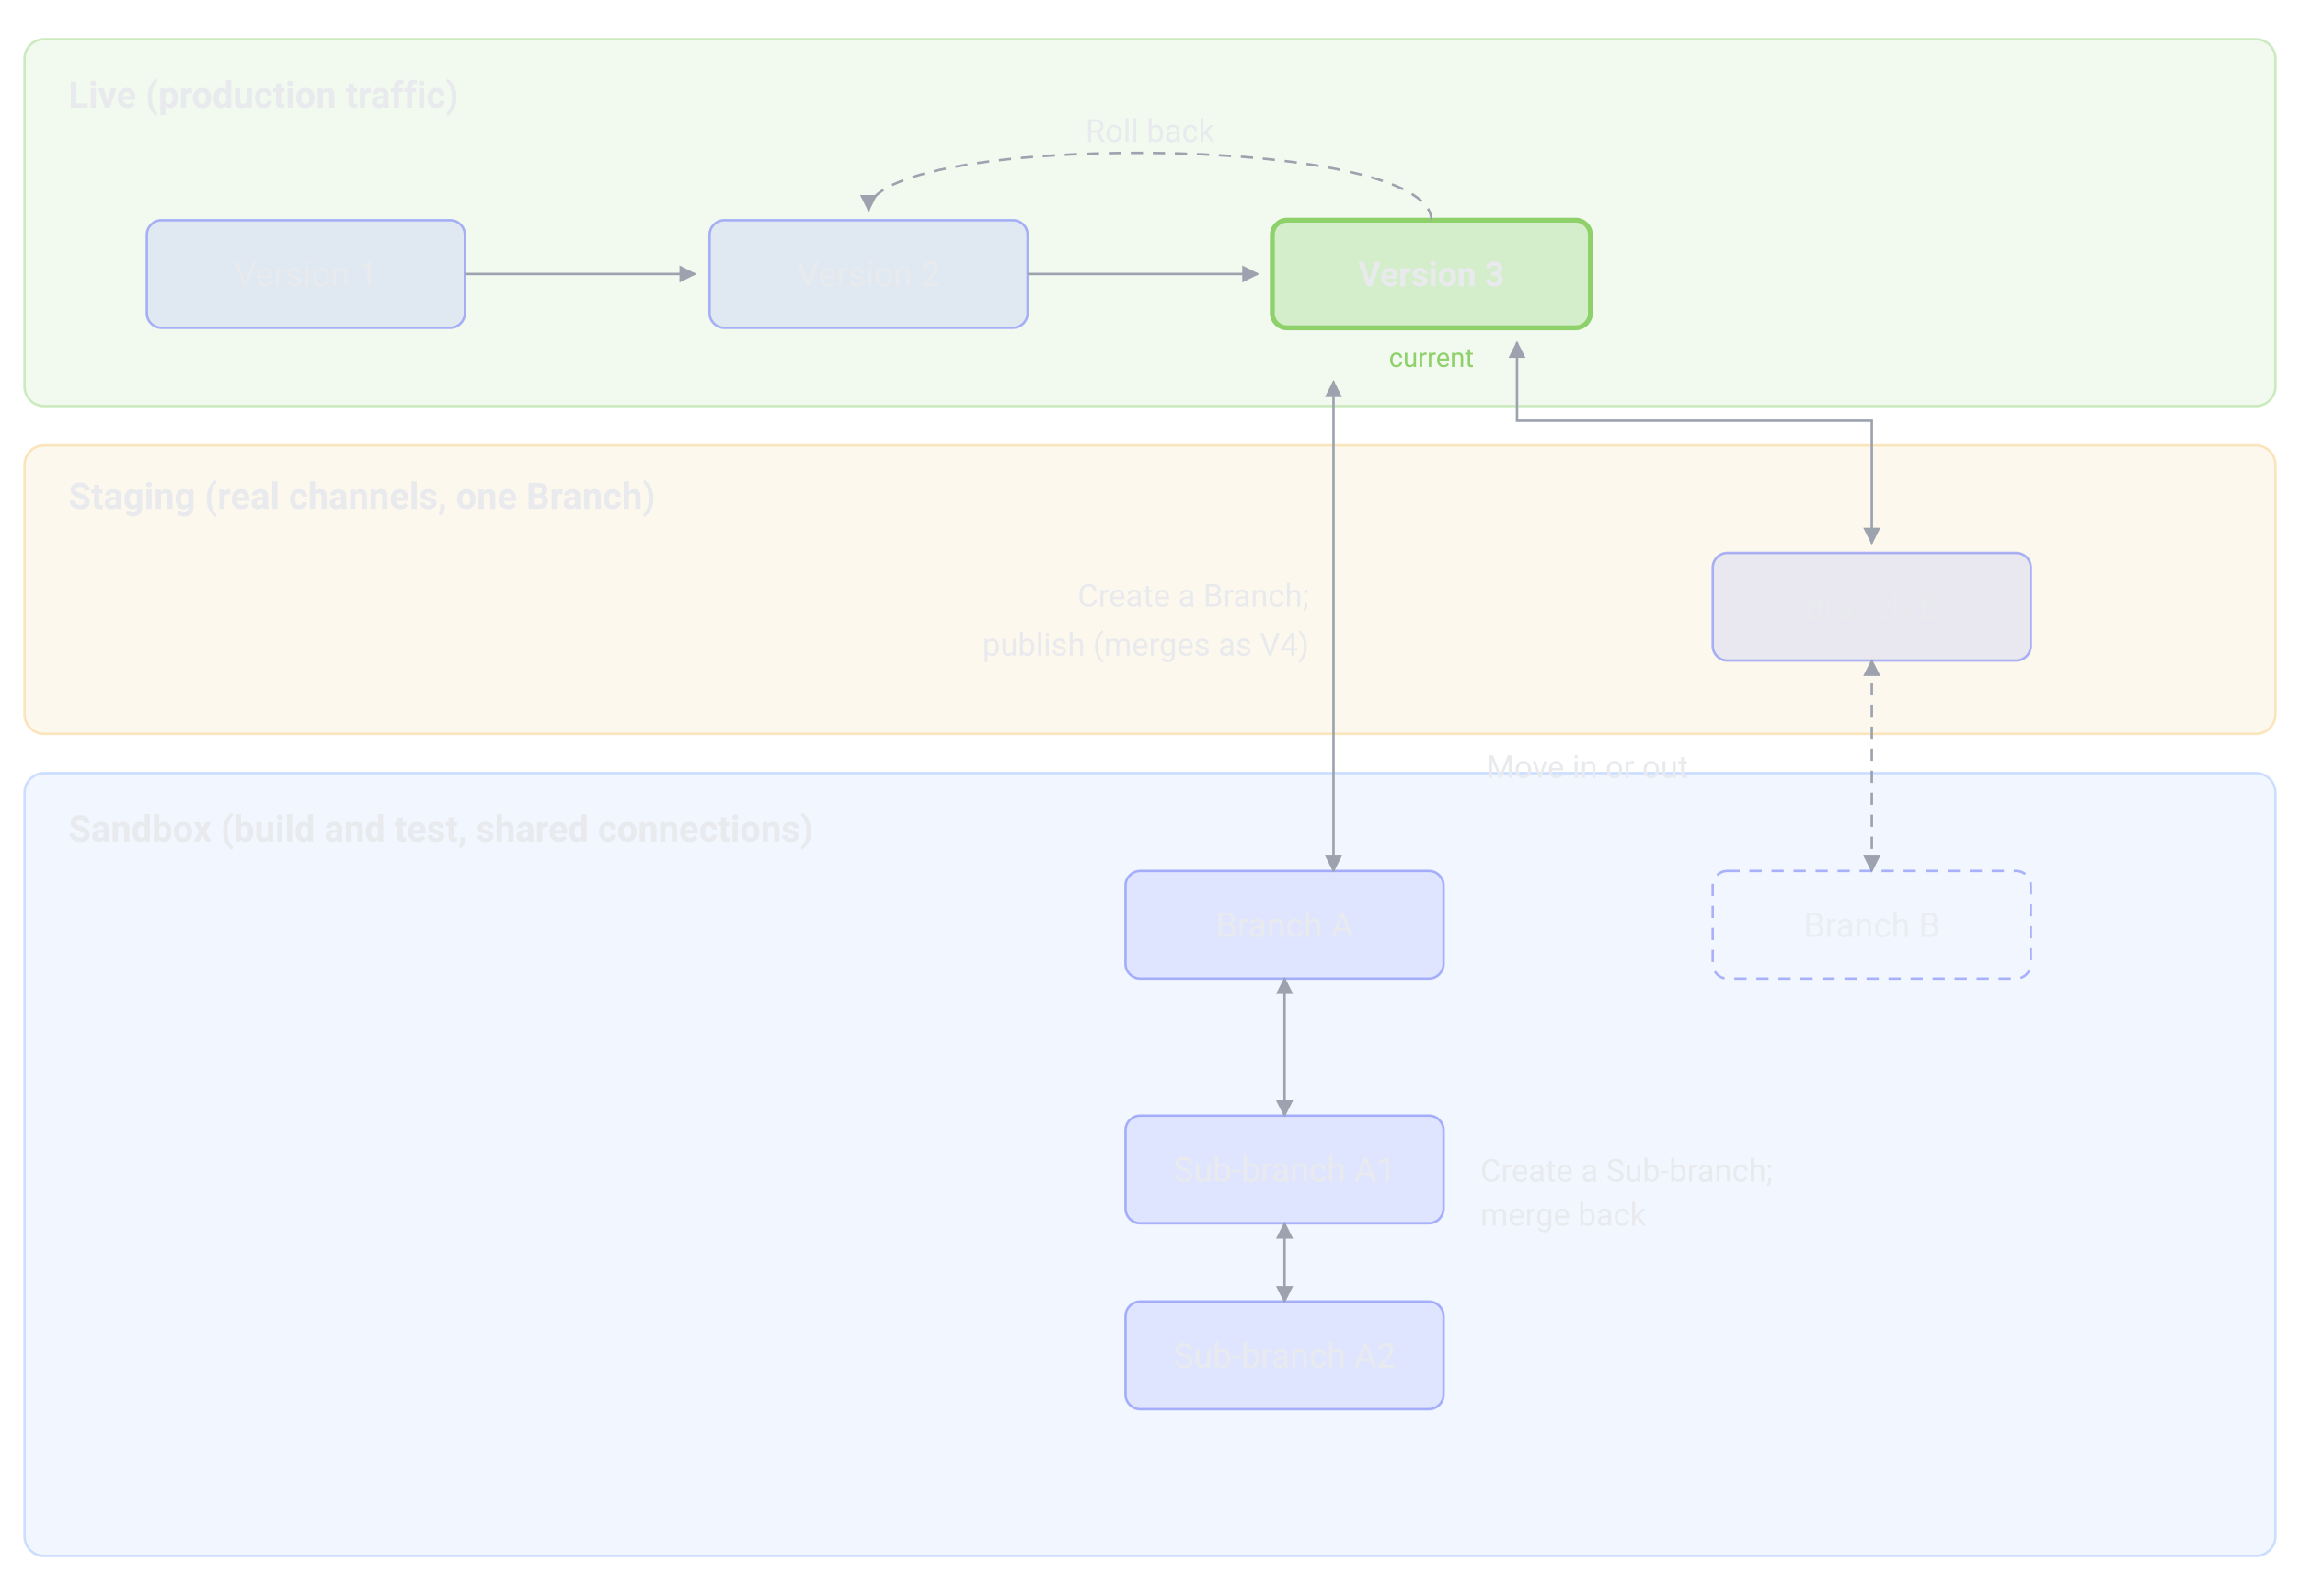
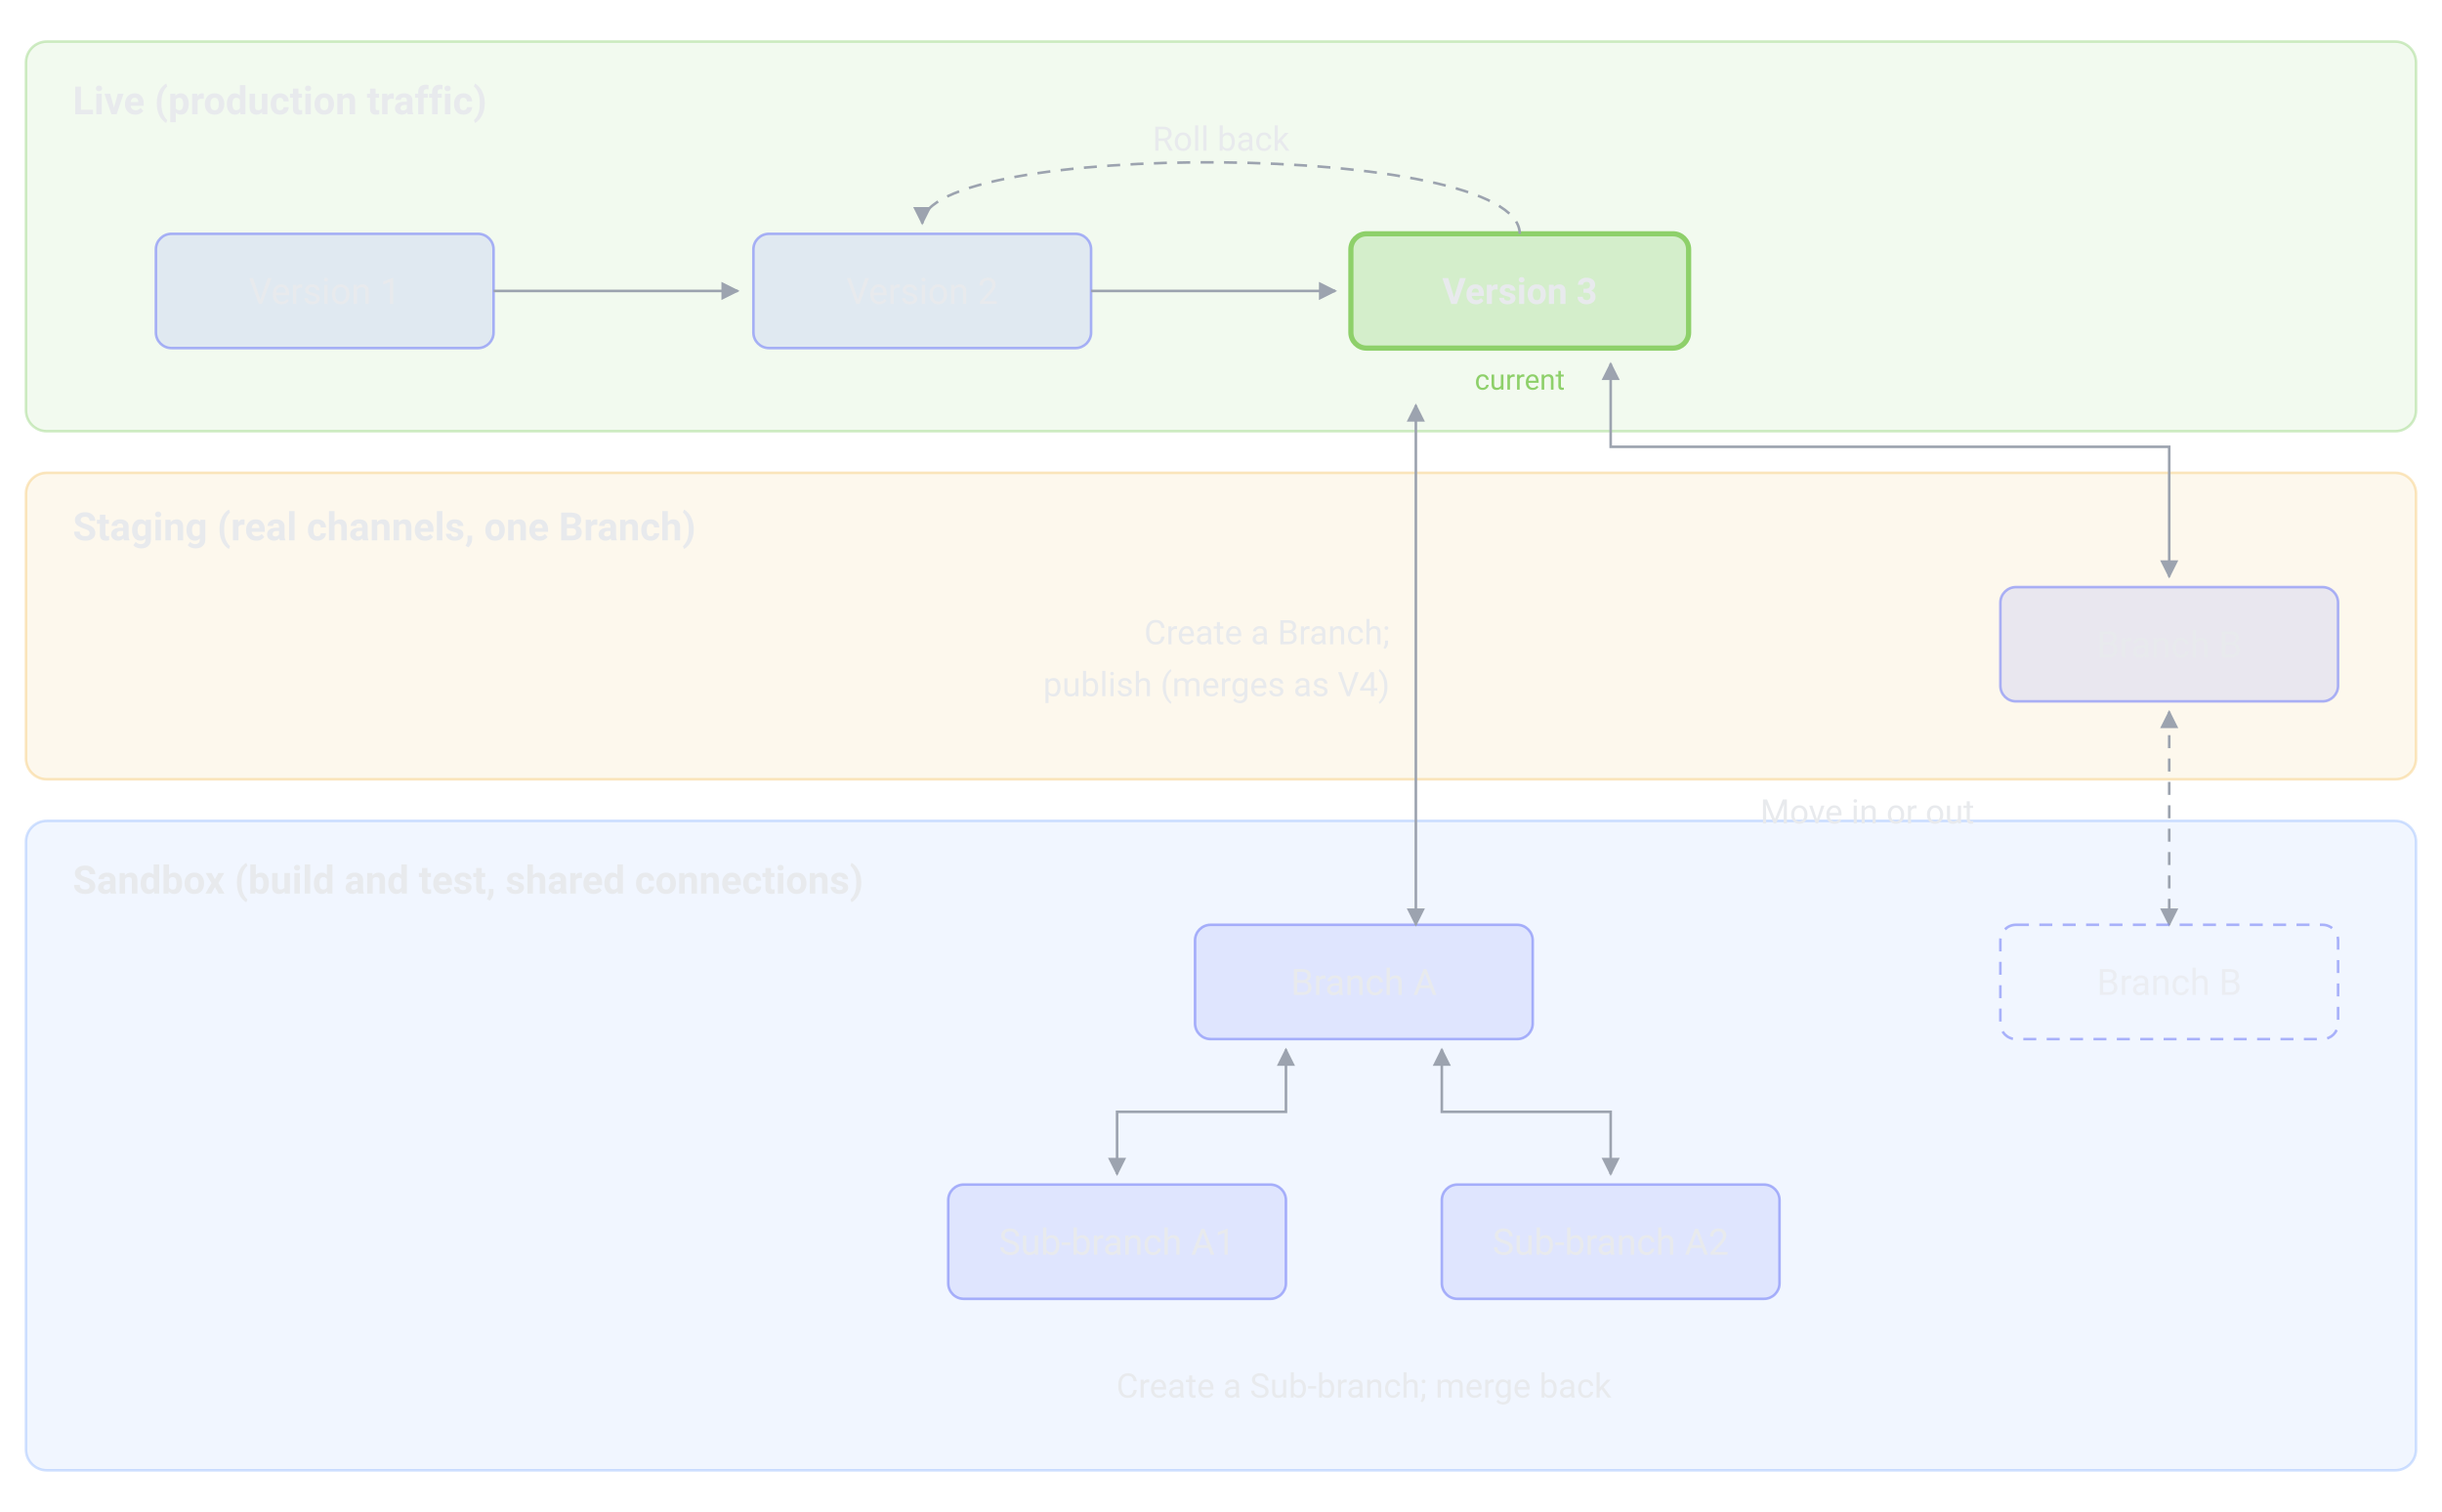
- <svg xmlns="http://www.w3.org/2000/svg" viewBox="0 0 940 652" font-family="ui-sans-serif, system-ui, -apple-system, 'Segoe UI', Roboto, Helvetica, Arial, sans-serif">
+ <svg xmlns="http://www.w3.org/2000/svg" viewBox="0 0 940 582" font-family="ui-sans-serif, system-ui, -apple-system, 'Segoe UI', Roboto, Helvetica, Arial, sans-serif">
  <defs>
    <marker id="arr" viewBox="0 0 10 10" refX="9" refY="5" markerWidth="7" markerHeight="7" orient="auto-start-reverse">
      <path d="M 0 0 L 10 5 L 0 10 z" fill="#9ca3af" />
    </marker>
  </defs>
  <rect x="10" y="16" width="920" height="150" rx="8" fill="rgba(120,200,90,0.10)" stroke="rgba(120,200,90,0.35)" />
  <rect x="10" y="182" width="920" height="118" rx="8" fill="rgba(240,180,60,0.09)" stroke="rgba(240,180,60,0.32)" />
-   <rect x="10" y="316" width="920" height="320" rx="8" fill="rgba(110,160,255,0.09)" stroke="rgba(110,160,255,0.32)" />
+   <rect x="10" y="316" width="920" height="250" rx="8" fill="rgba(110,160,255,0.09)" stroke="rgba(110,160,255,0.32)" />
  <text x="28" y="44" font-size="15" font-weight="600" fill="#e8eaed">Live (production traffic)</text>
  <text x="28" y="208" font-size="15" font-weight="600" fill="#e8eaed">Staging (real channels, one Branch)</text>
  <text x="28" y="344" font-size="15" font-weight="600" fill="#e8eaed">Sandbox (build and test, shared connections)</text>
  <rect x="60" y="90" width="130" height="44" rx="6" fill="rgba(129,140,248,0.16)" stroke="rgba(129,140,248,0.65)" />
  <rect x="290" y="90" width="130" height="44" rx="6" fill="rgba(129,140,248,0.16)" stroke="rgba(129,140,248,0.65)" />
  <rect x="520" y="90" width="130" height="44" rx="6" fill="rgba(120,200,90,0.24)" stroke="#8ed06a" stroke-width="2" />
  <text x="125" y="117" font-size="14" text-anchor="middle" fill="#e8eaed">Version 1</text>
  <text x="355" y="117" font-size="14" text-anchor="middle" fill="#e8eaed">Version 2</text>
  <text x="585" y="117" font-size="14" font-weight="600" text-anchor="middle" fill="#e8eaed">Version 3</text>
  <text x="585" y="150" font-size="11" text-anchor="middle" fill="#8ed06a">current</text>
  <line x1="190" y1="112" x2="284" y2="112" stroke="#9ca3af" marker-end="url(#arr)" />
  <line x1="420" y1="112" x2="514" y2="112" stroke="#9ca3af" marker-end="url(#arr)" />
  <path d="M 585 90 C 585 54, 355 54, 355 86" fill="none" stroke="#9ca3af" stroke-dasharray="5 4" marker-end="url(#arr)" />
  <text x="470" y="58" font-size="13" text-anchor="middle" fill="#e8eaed">Roll back</text>
-   <rect x="700" y="226" width="130" height="44" rx="6" fill="rgba(129,140,248,0.16)" stroke="rgba(129,140,248,0.65)" />
-   <text x="765" y="253" font-size="14" text-anchor="middle" fill="#e8eaed">Branch B</text>
-   <path d="M 765 222 L 765 172 L 620 172 L 620 140" fill="none" stroke="#9ca3af" marker-start="url(#arr)" marker-end="url(#arr)" />
+   <rect x="770" y="226" width="130" height="44" rx="6" fill="rgba(129,140,248,0.16)" stroke="rgba(129,140,248,0.65)" />
+   <text x="835" y="253" font-size="14" text-anchor="middle" fill="#e8eaed">Branch B</text>
+   <path d="M 835 222 L 835 172 L 620 172 L 620 140" fill="none" stroke="#9ca3af" marker-start="url(#arr)" marker-end="url(#arr)" />
+   <line x1="835" y1="274" x2="835" y2="356" stroke="#9ca3af" stroke-dasharray="5 4" marker-start="url(#arr)" marker-end="url(#arr)" />
+   <rect x="770" y="356" width="130" height="44" rx="6" fill="none" stroke="rgba(129,140,248,0.65)" stroke-dasharray="5 4" />
+   <text x="835" y="383" font-size="14" text-anchor="middle" fill="#e8eaed" opacity="0.7">Branch B</text>
+   <text x="760" y="317" font-size="13" text-anchor="end" fill="#e8eaed">Move in or out</text>
  <rect x="460" y="356" width="130" height="44" rx="6" fill="rgba(129,140,248,0.16)" stroke="rgba(129,140,248,0.65)" />
  <text x="525" y="383" font-size="14" text-anchor="middle" fill="#e8eaed">Branch A</text>
-   <rect x="460" y="456" width="130" height="44" rx="6" fill="rgba(129,140,248,0.16)" stroke="rgba(129,140,248,0.65)" />
-   <text x="525" y="483" font-size="14" text-anchor="middle" fill="#e8eaed">Sub-branch A1</text>
-   <rect x="460" y="532" width="130" height="44" rx="6" fill="rgba(129,140,248,0.16)" stroke="rgba(129,140,248,0.65)" />
-   <text x="525" y="559" font-size="14" text-anchor="middle" fill="#e8eaed">Sub-branch A2</text>
-   <path d="M 525 400 L 525 456" fill="none" stroke="#9ca3af" marker-start="url(#arr)" marker-end="url(#arr)" />
-   <path d="M 525 500 L 525 532" fill="none" stroke="#9ca3af" marker-start="url(#arr)" marker-end="url(#arr)" />
-   <text x="605" y="483" font-size="13" fill="#e8eaed">Create a Sub-branch;</text>
-   <text x="605" y="501" font-size="13" fill="#e8eaed">merge back</text>
+   <rect x="365" y="456" width="130" height="44" rx="6" fill="rgba(129,140,248,0.16)" stroke="rgba(129,140,248,0.65)" />
+   <text x="430" y="483" font-size="14" text-anchor="middle" fill="#e8eaed">Sub-branch A1</text>
+   <rect x="555" y="456" width="130" height="44" rx="6" fill="rgba(129,140,248,0.16)" stroke="rgba(129,140,248,0.65)" />
+   <text x="620" y="483" font-size="14" text-anchor="middle" fill="#e8eaed">Sub-branch A2</text>
+   <path d="M 430 452 L 430 428 L 495 428 L 495 404" fill="none" stroke="#9ca3af" marker-start="url(#arr)" marker-end="url(#arr)" />
+   <path d="M 620 452 L 620 428 L 555 428 L 555 404" fill="none" stroke="#9ca3af" marker-start="url(#arr)" marker-end="url(#arr)" />
+   <text x="525" y="538" font-size="13" text-anchor="middle" fill="#e8eaed">Create a Sub-branch; merge back</text>
  <path d="M 545 156 L 545 356" fill="none" stroke="#9ca3af" marker-start="url(#arr)" marker-end="url(#arr)" />
  <text x="535" y="248" font-size="13" text-anchor="end" fill="#e8eaed">Create a Branch;</text>
  <text x="535" y="268" font-size="13" text-anchor="end" fill="#e8eaed">publish (merges as V4)</text>
-   <line x1="765" y1="270" x2="765" y2="356" stroke="#9ca3af" stroke-dasharray="5 4" marker-start="url(#arr)" marker-end="url(#arr)" />
-   <rect x="700" y="356" width="130" height="44" rx="6" fill="none" stroke="rgba(129,140,248,0.65)" stroke-dasharray="5 4" />
-   <text x="765" y="383" font-size="14" text-anchor="middle" fill="#e8eaed" opacity="0.7">Branch B</text>
-   <text x="690" y="318" font-size="13" text-anchor="end" fill="#e8eaed">Move in or out</text>
</svg>
